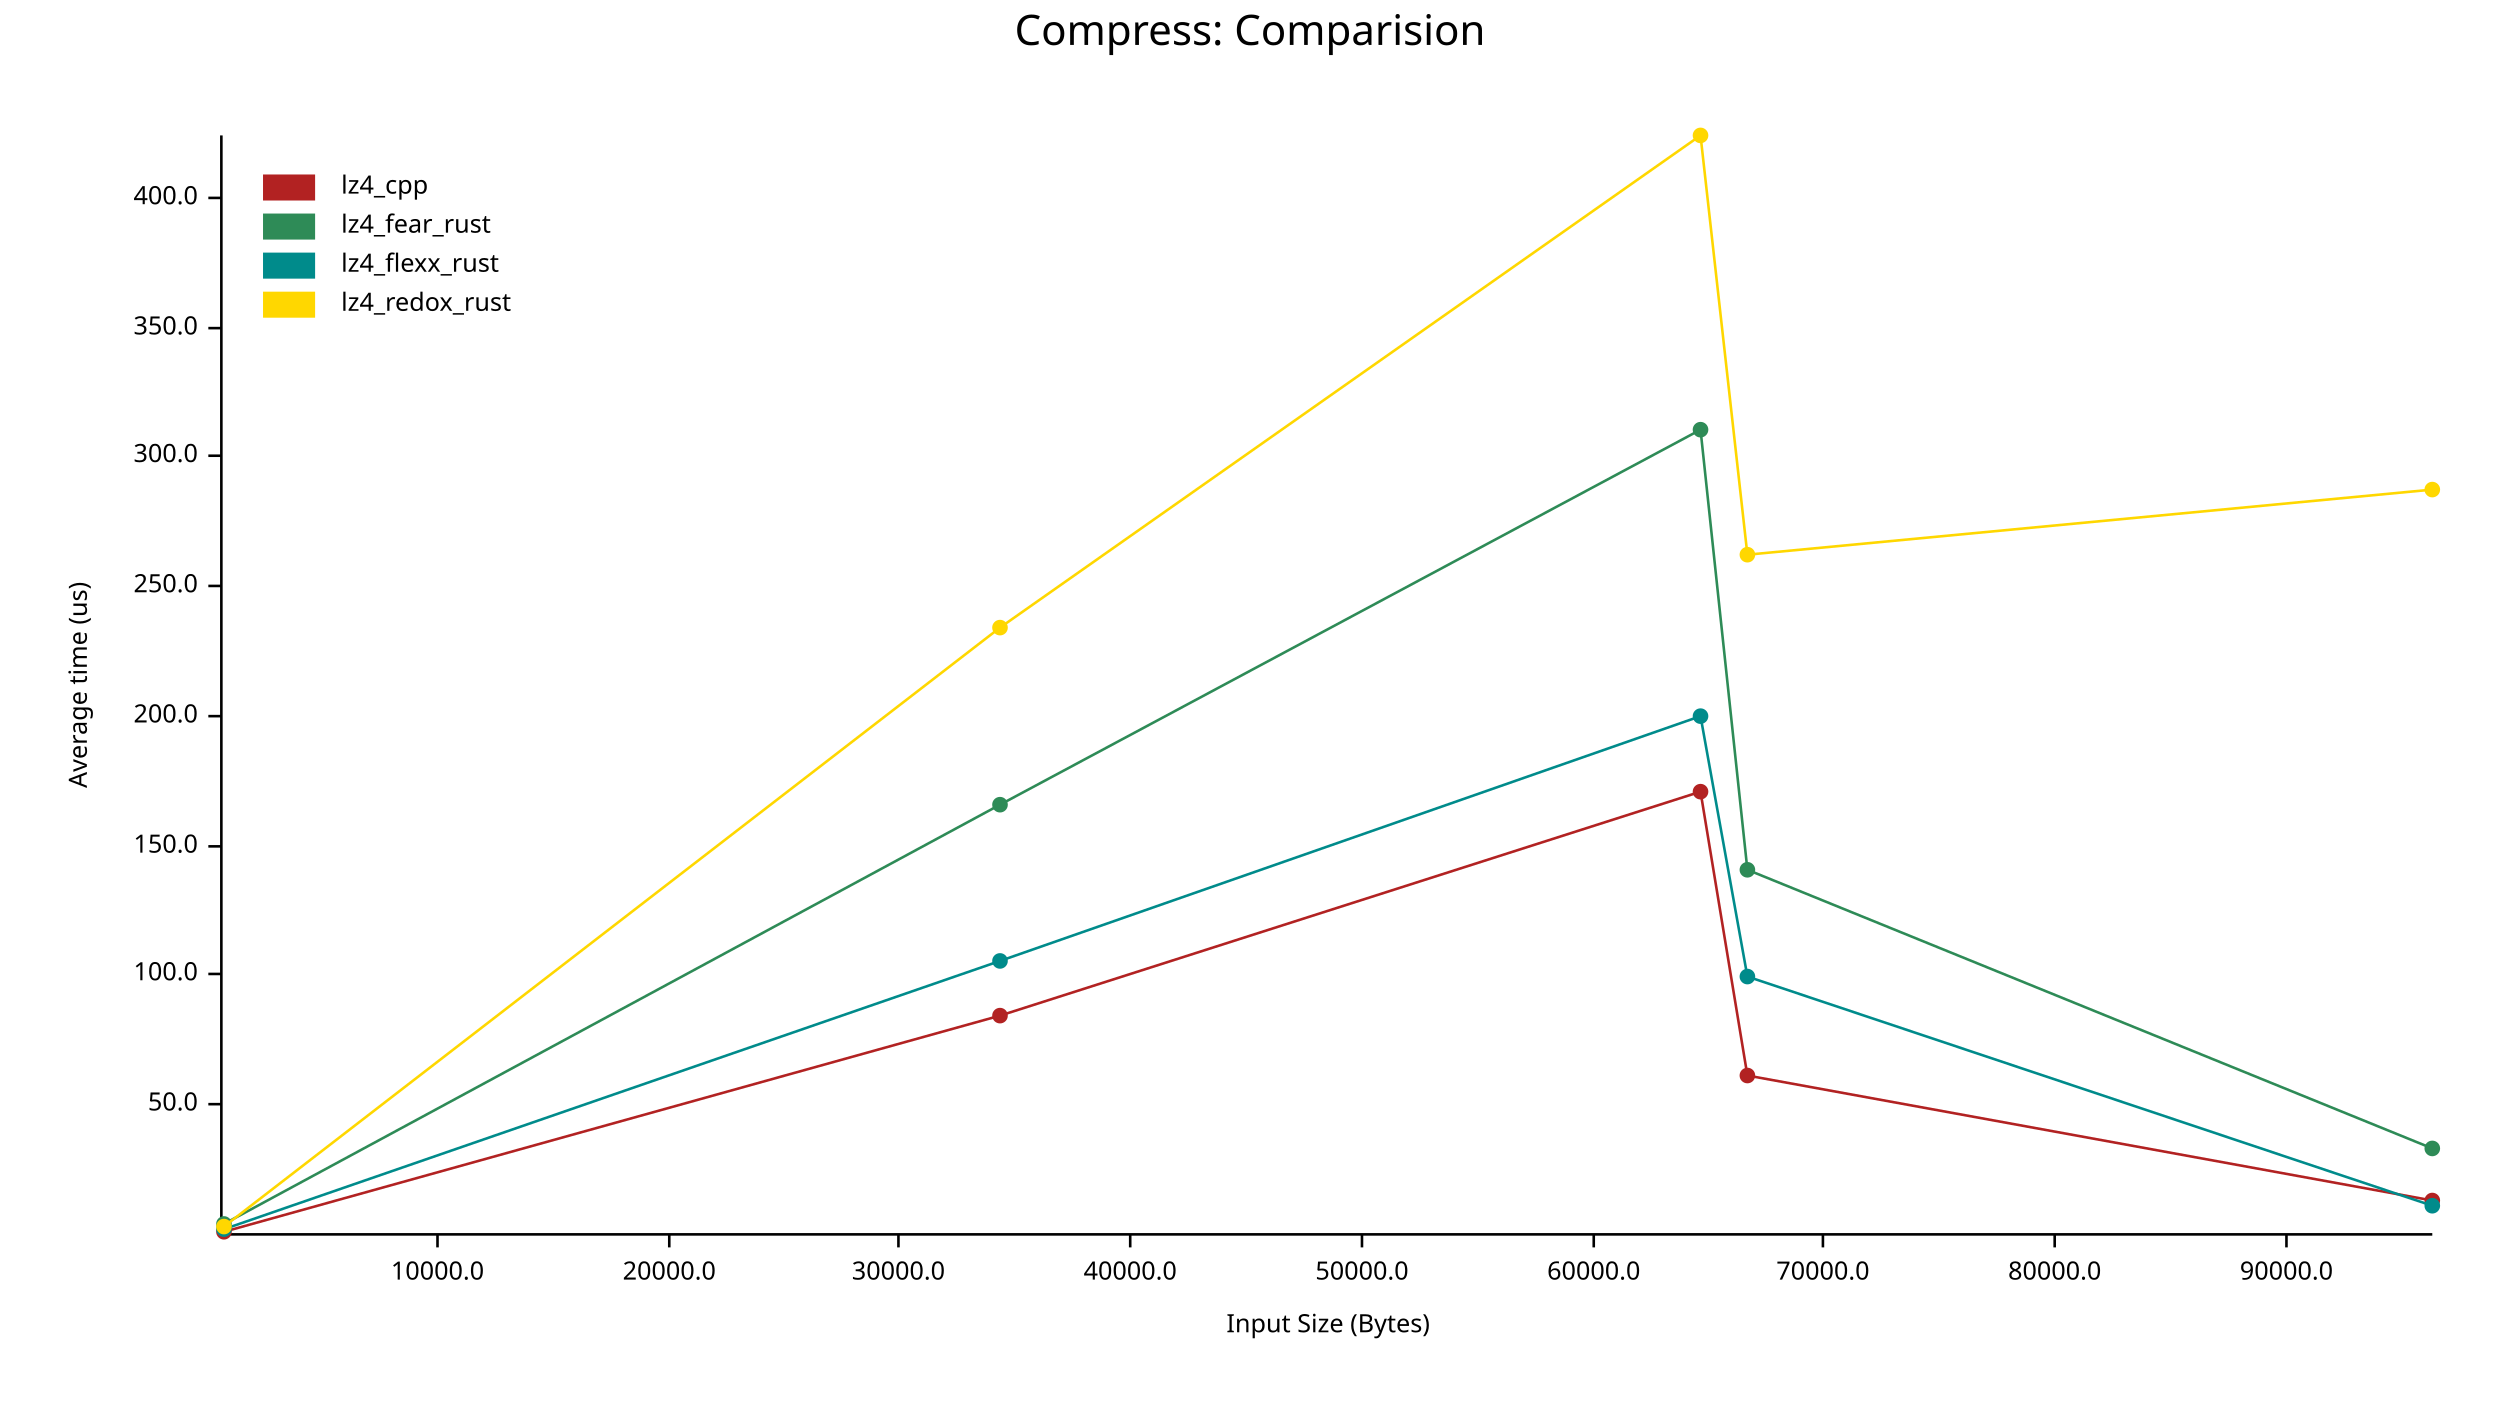
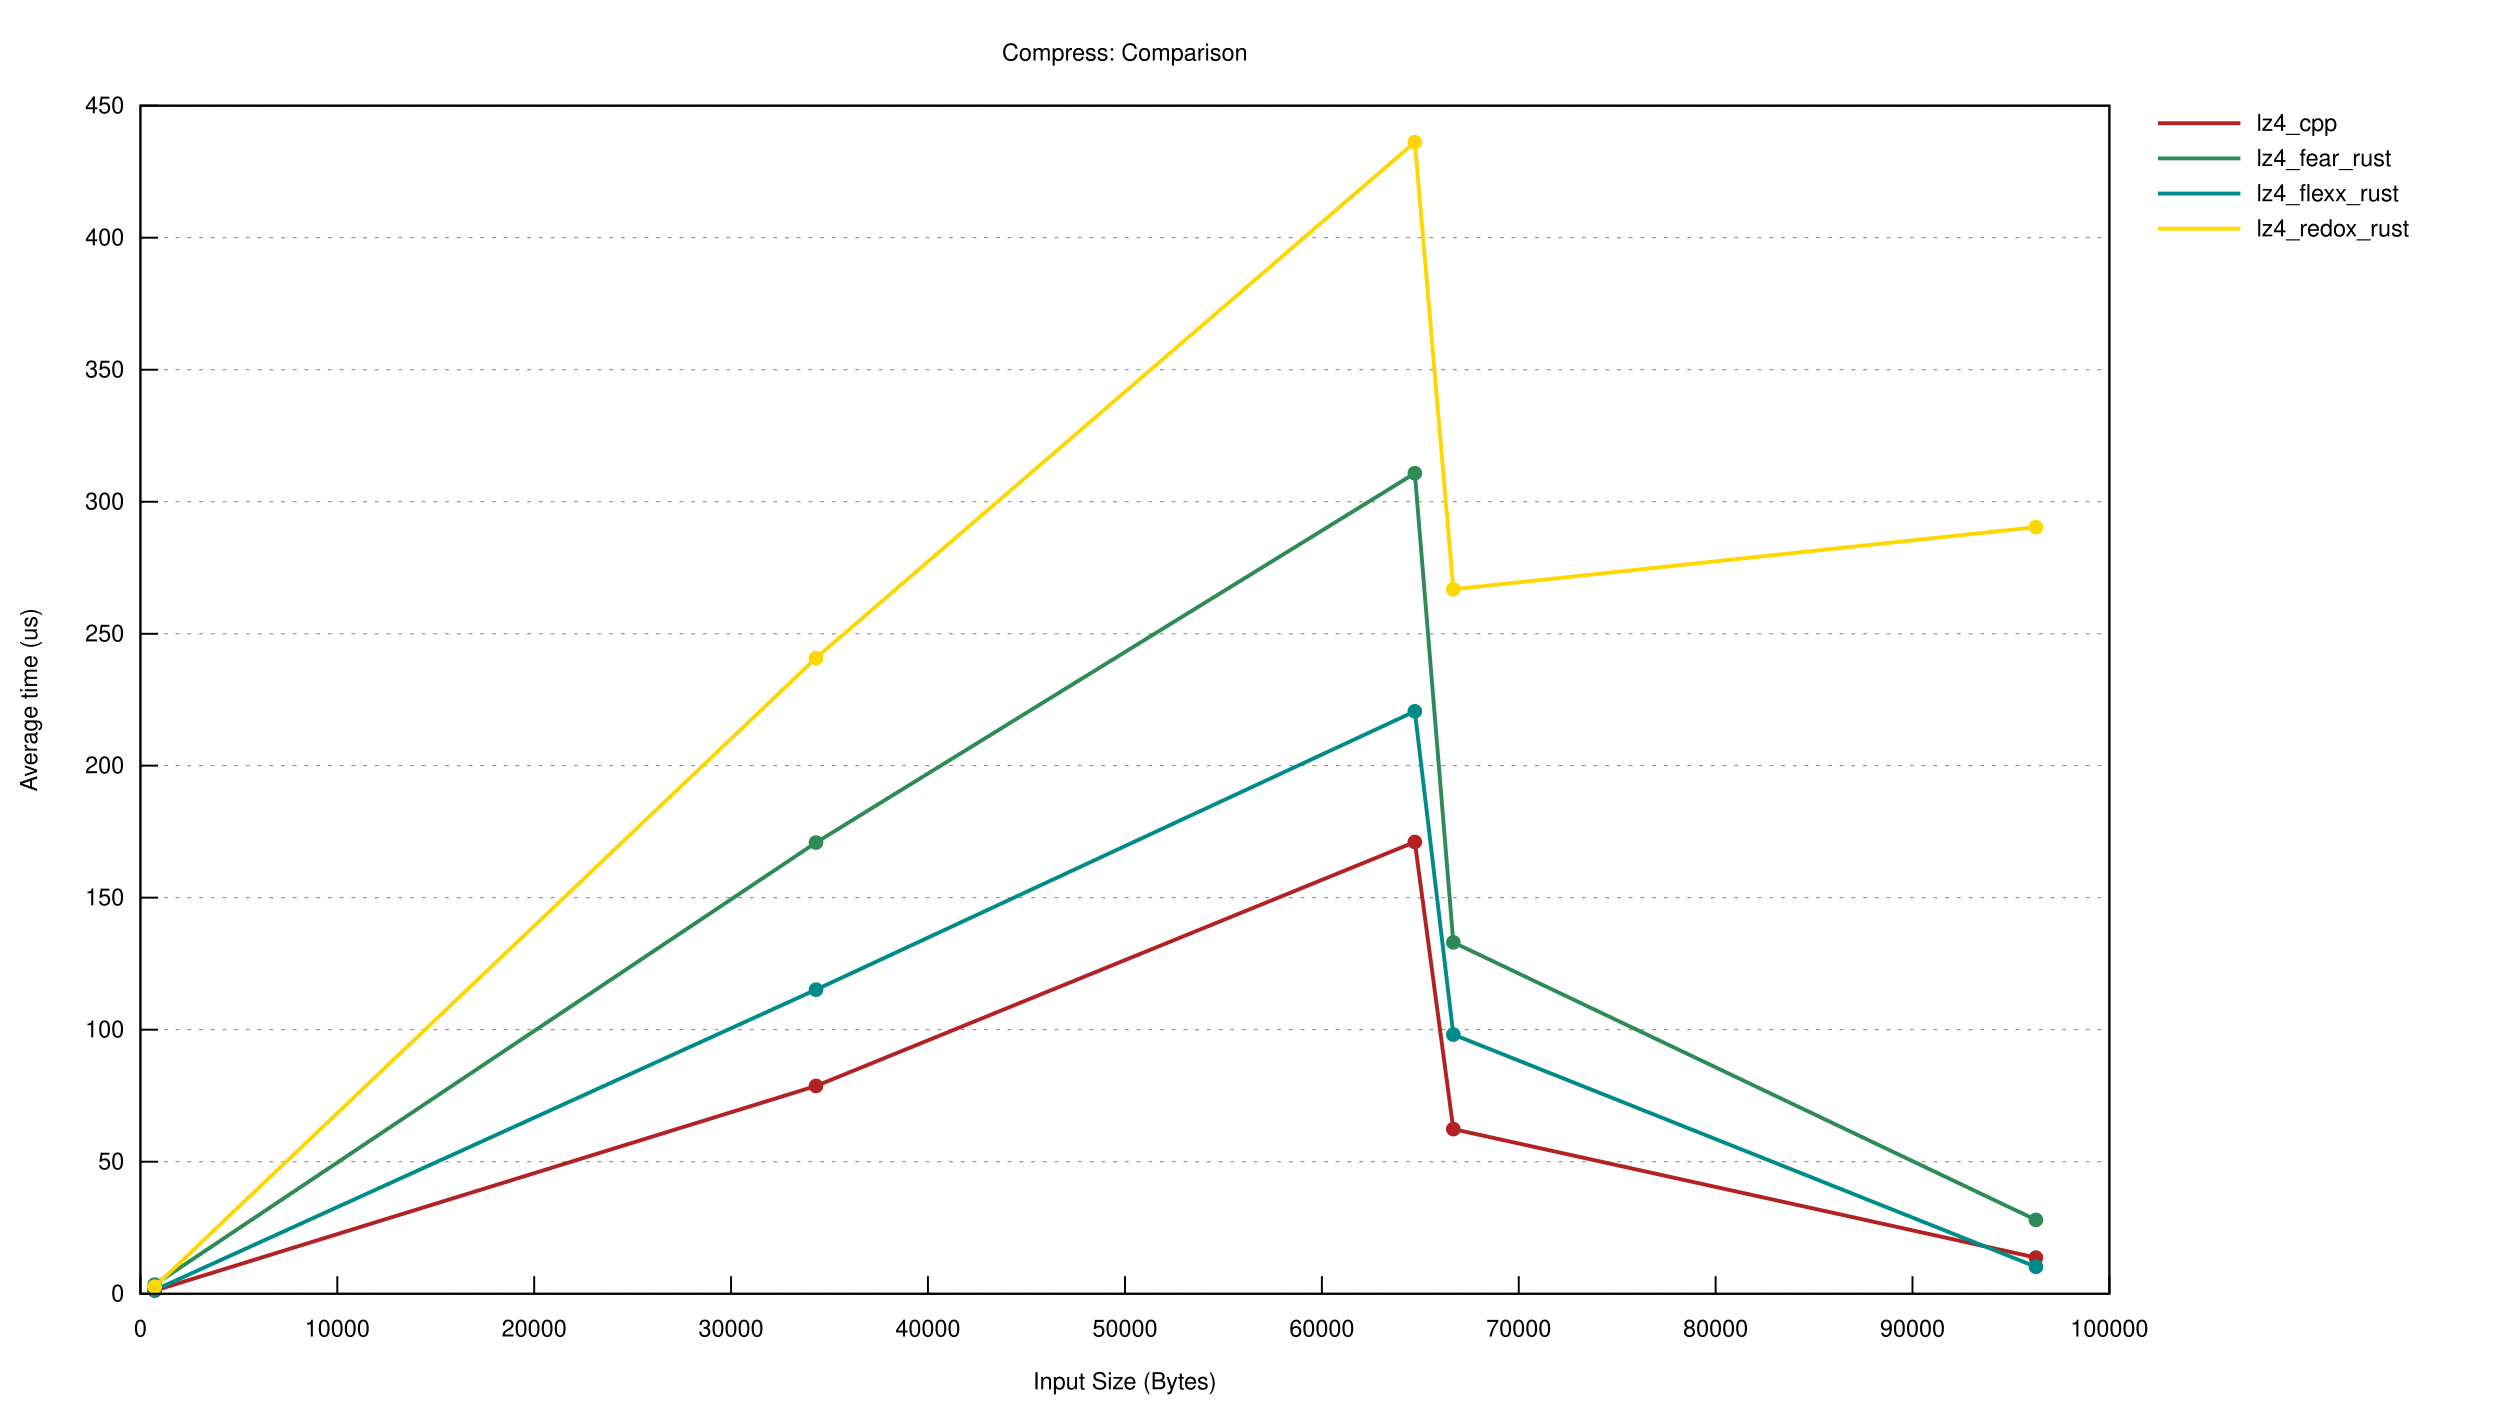
- <svg xmlns="http://www.w3.org/2000/svg" width="960" height="540" viewBox="0 0 960 540">
-   <text x="480" y="5" dy="0.76em" text-anchor="middle" font-family="sans-serif" font-size="16.129" opacity="1" fill="#000000">
- Compress: Comparision
- </text>
-   <text x="26" y="263" dy="0.76em" text-anchor="middle" font-family="sans-serif" font-size="9.677" opacity="1" fill="#000000" transform="rotate(270, 26, 263)">
- Average time (us)
- </text>
-   <text x="510" y="514" dy="-0.5ex" text-anchor="middle" font-family="sans-serif" font-size="9.677" opacity="1" fill="#000000">
- Input Size (Bytes)
- </text>
-   <polyline fill="none" opacity="1" stroke="#000000" stroke-width="1" points="85,52 85,474 " />
-   <text x="76" y="424" dy="0.5ex" text-anchor="end" font-family="sans-serif" font-size="9.677" opacity="1" fill="#000000">
- 50.0
- </text>
-   <polyline fill="none" opacity="1" stroke="#000000" stroke-width="1" points="80,424 85,424 " />
-   <text x="76" y="374" dy="0.5ex" text-anchor="end" font-family="sans-serif" font-size="9.677" opacity="1" fill="#000000">
- 100.0
- </text>
-   <polyline fill="none" opacity="1" stroke="#000000" stroke-width="1" points="80,374 85,374 " />
-   <text x="76" y="325" dy="0.5ex" text-anchor="end" font-family="sans-serif" font-size="9.677" opacity="1" fill="#000000">
- 150.0
- </text>
-   <polyline fill="none" opacity="1" stroke="#000000" stroke-width="1" points="80,325 85,325 " />
-   <text x="76" y="275" dy="0.5ex" text-anchor="end" font-family="sans-serif" font-size="9.677" opacity="1" fill="#000000">
- 200.0
- </text>
-   <polyline fill="none" opacity="1" stroke="#000000" stroke-width="1" points="80,275 85,275 " />
-   <text x="76" y="225" dy="0.5ex" text-anchor="end" font-family="sans-serif" font-size="9.677" opacity="1" fill="#000000">
- 250.0
- </text>
-   <polyline fill="none" opacity="1" stroke="#000000" stroke-width="1" points="80,225 85,225 " />
-   <text x="76" y="175" dy="0.5ex" text-anchor="end" font-family="sans-serif" font-size="9.677" opacity="1" fill="#000000">
- 300.0
- </text>
-   <polyline fill="none" opacity="1" stroke="#000000" stroke-width="1" points="80,175 85,175 " />
-   <text x="76" y="126" dy="0.5ex" text-anchor="end" font-family="sans-serif" font-size="9.677" opacity="1" fill="#000000">
- 350.0
- </text>
-   <polyline fill="none" opacity="1" stroke="#000000" stroke-width="1" points="80,126 85,126 " />
-   <text x="76" y="76" dy="0.5ex" text-anchor="end" font-family="sans-serif" font-size="9.677" opacity="1" fill="#000000">
- 400.0
- </text>
-   <polyline fill="none" opacity="1" stroke="#000000" stroke-width="1" points="80,76 85,76 " />
-   <polyline fill="none" opacity="1" stroke="#000000" stroke-width="1" points="86,474 934,474 " />
-   <text x="168" y="484" dy="0.76em" text-anchor="middle" font-family="sans-serif" font-size="9.677" opacity="1" fill="#000000">
- 10000.0
- </text>
-   <polyline fill="none" opacity="1" stroke="#000000" stroke-width="1" points="168,474 168,479 " />
-   <text x="257" y="484" dy="0.76em" text-anchor="middle" font-family="sans-serif" font-size="9.677" opacity="1" fill="#000000">
- 20000.0
- </text>
-   <polyline fill="none" opacity="1" stroke="#000000" stroke-width="1" points="257,474 257,479 " />
-   <text x="345" y="484" dy="0.76em" text-anchor="middle" font-family="sans-serif" font-size="9.677" opacity="1" fill="#000000">
- 30000.0
- </text>
-   <polyline fill="none" opacity="1" stroke="#000000" stroke-width="1" points="345,474 345,479 " />
-   <text x="434" y="484" dy="0.76em" text-anchor="middle" font-family="sans-serif" font-size="9.677" opacity="1" fill="#000000">
- 40000.0
- </text>
-   <polyline fill="none" opacity="1" stroke="#000000" stroke-width="1" points="434,474 434,479 " />
-   <text x="523" y="484" dy="0.76em" text-anchor="middle" font-family="sans-serif" font-size="9.677" opacity="1" fill="#000000">
- 50000.0
- </text>
-   <polyline fill="none" opacity="1" stroke="#000000" stroke-width="1" points="523,474 523,479 " />
-   <text x="612" y="484" dy="0.76em" text-anchor="middle" font-family="sans-serif" font-size="9.677" opacity="1" fill="#000000">
- 60000.0
- </text>
-   <polyline fill="none" opacity="1" stroke="#000000" stroke-width="1" points="612,474 612,479 " />
-   <text x="700" y="484" dy="0.76em" text-anchor="middle" font-family="sans-serif" font-size="9.677" opacity="1" fill="#000000">
- 70000.0
- </text>
-   <polyline fill="none" opacity="1" stroke="#000000" stroke-width="1" points="700,474 700,479 " />
-   <text x="789" y="484" dy="0.76em" text-anchor="middle" font-family="sans-serif" font-size="9.677" opacity="1" fill="#000000">
- 80000.0
- </text>
-   <polyline fill="none" opacity="1" stroke="#000000" stroke-width="1" points="789,474 789,479 " />
-   <text x="878" y="484" dy="0.76em" text-anchor="middle" font-family="sans-serif" font-size="9.677" opacity="1" fill="#000000">
- 90000.0
- </text>
-   <polyline fill="none" opacity="1" stroke="#000000" stroke-width="1" points="878,474 878,479 " />
-   <circle cx="86" cy="473" r="3" opacity="1" fill="#B22222" stroke="none" />
-   <circle cx="384" cy="390" r="3" opacity="1" fill="#B22222" stroke="none" />
-   <circle cx="653" cy="304" r="3" opacity="1" fill="#B22222" stroke="none" />
-   <circle cx="671" cy="413" r="3" opacity="1" fill="#B22222" stroke="none" />
-   <circle cx="934" cy="461" r="3" opacity="1" fill="#B22222" stroke="none" />
-   <polyline fill="none" opacity="1" stroke="#B22222" stroke-width="1" points="86,473 384,390 653,304 671,413 934,461 " />
-   <circle cx="86" cy="470" r="3" opacity="1" fill="#2E8B57" stroke="none" />
-   <circle cx="384" cy="309" r="3" opacity="1" fill="#2E8B57" stroke="none" />
-   <circle cx="653" cy="165" r="3" opacity="1" fill="#2E8B57" stroke="none" />
-   <circle cx="671" cy="334" r="3" opacity="1" fill="#2E8B57" stroke="none" />
-   <circle cx="934" cy="441" r="3" opacity="1" fill="#2E8B57" stroke="none" />
-   <polyline fill="none" opacity="1" stroke="#2E8B57" stroke-width="1" points="86,470 384,309 653,165 671,334 934,441 " />
-   <circle cx="86" cy="472" r="3" opacity="1" fill="#008B8B" stroke="none" />
-   <circle cx="384" cy="369" r="3" opacity="1" fill="#008B8B" stroke="none" />
-   <circle cx="653" cy="275" r="3" opacity="1" fill="#008B8B" stroke="none" />
-   <circle cx="671" cy="375" r="3" opacity="1" fill="#008B8B" stroke="none" />
-   <circle cx="934" cy="463" r="3" opacity="1" fill="#008B8B" stroke="none" />
-   <polyline fill="none" opacity="1" stroke="#008B8B" stroke-width="1" points="86,472 384,369 653,275 671,375 934,463 " />
-   <circle cx="86" cy="471" r="3" opacity="1" fill="#FFD700" stroke="none" />
-   <circle cx="384" cy="241" r="3" opacity="1" fill="#FFD700" stroke="none" />
-   <circle cx="653" cy="52" r="3" opacity="1" fill="#FFD700" stroke="none" />
-   <circle cx="671" cy="213" r="3" opacity="1" fill="#FFD700" stroke="none" />
-   <circle cx="934" cy="188" r="3" opacity="1" fill="#FFD700" stroke="none" />
-   <polyline fill="none" opacity="1" stroke="#FFD700" stroke-width="1" points="86,471 384,241 653,52 671,213 934,188 " />
-   <text x="131" y="67" dy="0.76em" text-anchor="start" font-family="sans-serif" font-size="9.677" opacity="1" fill="#000000">
- lz4_cpp
- </text>
-   <text x="131" y="82" dy="0.76em" text-anchor="start" font-family="sans-serif" font-size="9.677" opacity="1" fill="#000000">
- lz4_fear_rust
- </text>
-   <text x="131" y="97" dy="0.76em" text-anchor="start" font-family="sans-serif" font-size="9.677" opacity="1" fill="#000000">
- lz4_flexx_rust
- </text>
-   <text x="131" y="112" dy="0.76em" text-anchor="start" font-family="sans-serif" font-size="9.677" opacity="1" fill="#000000">
- lz4_redox_rust
- </text>
-   <rect x="101" y="67" width="20" height="10" opacity="1" fill="#B22222" stroke="none" />
-   <rect x="101" y="82" width="20" height="10" opacity="1" fill="#2E8B57" stroke="none" />
-   <rect x="101" y="97" width="20" height="10" opacity="1" fill="#008B8B" stroke="none" />
-   <rect x="101" y="112" width="20" height="10" opacity="1" fill="#FFD700" stroke="none" />
+ <svg xmlns="http://www.w3.org/2000/svg" xmlns:xlink="http://www.w3.org/1999/xlink" viewBox="0 0 1280 720">
+   <g id="gnuplot_canvas">
+     <rect x="0" y="0" width="1280" height="720" fill="none" />
+     <defs>
+       <circle id="gpDot" r="0.5" stroke-width="0.5" stroke="currentColor" />
+       <path id="gpPt0" stroke-width="0.222" stroke="currentColor" d="M-1,0 h2 M0,-1 v2" />
+       <path id="gpPt1" stroke-width="0.222" stroke="currentColor" d="M-1,-1 L1,1 M1,-1 L-1,1" />
+       <path id="gpPt2" stroke-width="0.222" stroke="currentColor" d="M-1,0 L1,0 M0,-1 L0,1 M-1,-1 L1,1 M-1,1 L1,-1" />
+       <rect id="gpPt3" stroke-width="0.222" stroke="currentColor" x="-1" y="-1" width="2" height="2" />
+       <rect id="gpPt4" stroke-width="0.222" stroke="currentColor" fill="currentColor" x="-1" y="-1" width="2" height="2" />
+       <circle id="gpPt5" stroke-width="0.222" stroke="currentColor" cx="0" cy="0" r="1" />
+       <use xlink:href="#gpPt5" id="gpPt6" fill="currentColor" stroke="none" />
+       <path id="gpPt7" stroke-width="0.222" stroke="currentColor" d="M0,-1.33 L-1.33,0.67 L1.33,0.67 z" />
+       <use xlink:href="#gpPt7" id="gpPt8" fill="currentColor" stroke="none" />
+       <use xlink:href="#gpPt7" id="gpPt9" stroke="currentColor" transform="rotate(180)" />
+       <use xlink:href="#gpPt9" id="gpPt10" fill="currentColor" stroke="none" />
+       <use xlink:href="#gpPt3" id="gpPt11" stroke="currentColor" transform="rotate(45)" />
+       <use xlink:href="#gpPt11" id="gpPt12" fill="currentColor" stroke="none" />
+       <path id="gpPt13" stroke-width="0.222" stroke="currentColor" d="M0,1.330 L1.265,0.411 L0.782,-1.067 L-0.782,-1.076 L-1.265,0.411 z" />
+       <use xlink:href="#gpPt13" id="gpPt14" fill="currentColor" stroke="none" />
+       <filter id="textbox" filterUnits="objectBoundingBox" x="0" y="0" height="1" width="1">
+         <feFlood flood-color="white" flood-opacity="1" result="bgnd" />
+         <feComposite in="SourceGraphic" in2="bgnd" operator="atop" />
+       </filter>
+       <filter id="greybox" filterUnits="objectBoundingBox" x="0" y="0" height="1" width="1">
+         <feFlood flood-color="lightgrey" flood-opacity="1" result="grey" />
+         <feComposite in="SourceGraphic" in2="grey" operator="atop" />
+       </filter>
+     </defs>
+     <g fill="none" color="white" stroke="currentColor" stroke-width="1.00" stroke-linecap="butt" stroke-linejoin="miter">
+ </g>
+     <g fill="none" color="black" stroke="currentColor" stroke-width="1.00" stroke-linecap="butt" stroke-linejoin="miter">
+ </g>
+     <g fill="none" color="black" stroke="black" stroke-width="0.50" stroke-linecap="butt" stroke-linejoin="miter">
+ </g>
+     <g fill="none" color="gray" stroke="currentColor" stroke-width="0.50" stroke-linecap="butt" stroke-linejoin="miter">
+       <path stroke="gray" stroke-dasharray="2,4" class="gridline" d="M71.9,662.4 L1080.0,662.4  " />
+     </g>
+     <g fill="none" color="gray" stroke="gray" stroke-width="1.00" stroke-linecap="butt" stroke-linejoin="miter">
+ </g>
+     <g fill="none" color="black" stroke="currentColor" stroke-width="1.00" stroke-linecap="butt" stroke-linejoin="miter">
+       <path stroke="black" d="M71.9,662.4 L80.9,662.4  " />
+       <g transform="translate(63.6,666.3)" stroke="none" fill="black" font-family="Helvetica" font-size="12.00" text-anchor="end">
+         <text>
+           <tspan font-family="Helvetica"> 0</tspan>
+         </text>
+       </g>
+     </g>
+     <g fill="none" color="black" stroke="currentColor" stroke-width="1.00" stroke-linecap="butt" stroke-linejoin="miter">
+ </g>
+     <g fill="none" color="black" stroke="black" stroke-width="0.50" stroke-linecap="butt" stroke-linejoin="miter">
+ </g>
+     <g fill="none" color="gray" stroke="currentColor" stroke-width="0.50" stroke-linecap="butt" stroke-linejoin="miter">
+       <path stroke="gray" stroke-dasharray="2,4" class="gridline" d="M71.9,594.8 L1080.0,594.8  " />
+     </g>
+     <g fill="none" color="gray" stroke="gray" stroke-width="1.00" stroke-linecap="butt" stroke-linejoin="miter">
+ </g>
+     <g fill="none" color="black" stroke="currentColor" stroke-width="1.00" stroke-linecap="butt" stroke-linejoin="miter">
+       <path stroke="black" d="M71.9,594.8 L80.9,594.8  " />
+       <g transform="translate(63.6,598.7)" stroke="none" fill="black" font-family="Helvetica" font-size="12.00" text-anchor="end">
+         <text>
+           <tspan font-family="Helvetica"> 50</tspan>
+         </text>
+       </g>
+     </g>
+     <g fill="none" color="black" stroke="currentColor" stroke-width="1.00" stroke-linecap="butt" stroke-linejoin="miter">
+ </g>
+     <g fill="none" color="black" stroke="black" stroke-width="0.50" stroke-linecap="butt" stroke-linejoin="miter">
+ </g>
+     <g fill="none" color="gray" stroke="currentColor" stroke-width="0.50" stroke-linecap="butt" stroke-linejoin="miter">
+       <path stroke="gray" stroke-dasharray="2,4" class="gridline" d="M71.9,527.2 L1080.0,527.2  " />
+     </g>
+     <g fill="none" color="gray" stroke="gray" stroke-width="1.00" stroke-linecap="butt" stroke-linejoin="miter">
+ </g>
+     <g fill="none" color="black" stroke="currentColor" stroke-width="1.00" stroke-linecap="butt" stroke-linejoin="miter">
+       <path stroke="black" d="M71.9,527.2 L80.9,527.2  " />
+       <g transform="translate(63.6,531.1)" stroke="none" fill="black" font-family="Helvetica" font-size="12.00" text-anchor="end">
+         <text>
+           <tspan font-family="Helvetica"> 100</tspan>
+         </text>
+       </g>
+     </g>
+     <g fill="none" color="black" stroke="currentColor" stroke-width="1.00" stroke-linecap="butt" stroke-linejoin="miter">
+ </g>
+     <g fill="none" color="black" stroke="black" stroke-width="0.50" stroke-linecap="butt" stroke-linejoin="miter">
+ </g>
+     <g fill="none" color="gray" stroke="currentColor" stroke-width="0.50" stroke-linecap="butt" stroke-linejoin="miter">
+       <path stroke="gray" stroke-dasharray="2,4" class="gridline" d="M71.9,459.6 L1080.0,459.6  " />
+     </g>
+     <g fill="none" color="gray" stroke="gray" stroke-width="1.00" stroke-linecap="butt" stroke-linejoin="miter">
+ </g>
+     <g fill="none" color="black" stroke="currentColor" stroke-width="1.00" stroke-linecap="butt" stroke-linejoin="miter">
+       <path stroke="black" d="M71.9,459.6 L80.9,459.6  " />
+       <g transform="translate(63.6,463.5)" stroke="none" fill="black" font-family="Helvetica" font-size="12.00" text-anchor="end">
+         <text>
+           <tspan font-family="Helvetica"> 150</tspan>
+         </text>
+       </g>
+     </g>
+     <g fill="none" color="black" stroke="currentColor" stroke-width="1.00" stroke-linecap="butt" stroke-linejoin="miter">
+ </g>
+     <g fill="none" color="black" stroke="black" stroke-width="0.50" stroke-linecap="butt" stroke-linejoin="miter">
+ </g>
+     <g fill="none" color="gray" stroke="currentColor" stroke-width="0.50" stroke-linecap="butt" stroke-linejoin="miter">
+       <path stroke="gray" stroke-dasharray="2,4" class="gridline" d="M71.9,392.0 L1080.0,392.0  " />
+     </g>
+     <g fill="none" color="gray" stroke="gray" stroke-width="1.00" stroke-linecap="butt" stroke-linejoin="miter">
+ </g>
+     <g fill="none" color="black" stroke="currentColor" stroke-width="1.00" stroke-linecap="butt" stroke-linejoin="miter">
+       <path stroke="black" d="M71.9,392.0 L80.9,392.0  " />
+       <g transform="translate(63.6,395.9)" stroke="none" fill="black" font-family="Helvetica" font-size="12.00" text-anchor="end">
+         <text>
+           <tspan font-family="Helvetica"> 200</tspan>
+         </text>
+       </g>
+     </g>
+     <g fill="none" color="black" stroke="currentColor" stroke-width="1.00" stroke-linecap="butt" stroke-linejoin="miter">
+ </g>
+     <g fill="none" color="black" stroke="black" stroke-width="0.50" stroke-linecap="butt" stroke-linejoin="miter">
+ </g>
+     <g fill="none" color="gray" stroke="currentColor" stroke-width="0.50" stroke-linecap="butt" stroke-linejoin="miter">
+       <path stroke="gray" stroke-dasharray="2,4" class="gridline" d="M71.9,324.5 L1080.0,324.5  " />
+     </g>
+     <g fill="none" color="gray" stroke="gray" stroke-width="1.00" stroke-linecap="butt" stroke-linejoin="miter">
+ </g>
+     <g fill="none" color="black" stroke="currentColor" stroke-width="1.00" stroke-linecap="butt" stroke-linejoin="miter">
+       <path stroke="black" d="M71.9,324.5 L80.9,324.5  " />
+       <g transform="translate(63.6,328.4)" stroke="none" fill="black" font-family="Helvetica" font-size="12.00" text-anchor="end">
+         <text>
+           <tspan font-family="Helvetica"> 250</tspan>
+         </text>
+       </g>
+     </g>
+     <g fill="none" color="black" stroke="currentColor" stroke-width="1.00" stroke-linecap="butt" stroke-linejoin="miter">
+ </g>
+     <g fill="none" color="black" stroke="black" stroke-width="0.50" stroke-linecap="butt" stroke-linejoin="miter">
+ </g>
+     <g fill="none" color="gray" stroke="currentColor" stroke-width="0.50" stroke-linecap="butt" stroke-linejoin="miter">
+       <path stroke="gray" stroke-dasharray="2,4" class="gridline" d="M71.9,256.9 L1080.0,256.9  " />
+     </g>
+     <g fill="none" color="gray" stroke="gray" stroke-width="1.00" stroke-linecap="butt" stroke-linejoin="miter">
+ </g>
+     <g fill="none" color="black" stroke="currentColor" stroke-width="1.00" stroke-linecap="butt" stroke-linejoin="miter">
+       <path stroke="black" d="M71.9,256.9 L80.9,256.9  " />
+       <g transform="translate(63.6,260.8)" stroke="none" fill="black" font-family="Helvetica" font-size="12.00" text-anchor="end">
+         <text>
+           <tspan font-family="Helvetica"> 300</tspan>
+         </text>
+       </g>
+     </g>
+     <g fill="none" color="black" stroke="currentColor" stroke-width="1.00" stroke-linecap="butt" stroke-linejoin="miter">
+ </g>
+     <g fill="none" color="black" stroke="black" stroke-width="0.50" stroke-linecap="butt" stroke-linejoin="miter">
+ </g>
+     <g fill="none" color="gray" stroke="currentColor" stroke-width="0.50" stroke-linecap="butt" stroke-linejoin="miter">
+       <path stroke="gray" stroke-dasharray="2,4" class="gridline" d="M71.9,189.3 L1080.0,189.3  " />
+     </g>
+     <g fill="none" color="gray" stroke="gray" stroke-width="1.00" stroke-linecap="butt" stroke-linejoin="miter">
+ </g>
+     <g fill="none" color="black" stroke="currentColor" stroke-width="1.00" stroke-linecap="butt" stroke-linejoin="miter">
+       <path stroke="black" d="M71.9,189.3 L80.9,189.3  " />
+       <g transform="translate(63.6,193.2)" stroke="none" fill="black" font-family="Helvetica" font-size="12.00" text-anchor="end">
+         <text>
+           <tspan font-family="Helvetica"> 350</tspan>
+         </text>
+       </g>
+     </g>
+     <g fill="none" color="black" stroke="currentColor" stroke-width="1.00" stroke-linecap="butt" stroke-linejoin="miter">
+ </g>
+     <g fill="none" color="black" stroke="black" stroke-width="0.50" stroke-linecap="butt" stroke-linejoin="miter">
+ </g>
+     <g fill="none" color="gray" stroke="currentColor" stroke-width="0.50" stroke-linecap="butt" stroke-linejoin="miter">
+       <path stroke="gray" stroke-dasharray="2,4" class="gridline" d="M71.9,121.7 L1080.0,121.7  " />
+     </g>
+     <g fill="none" color="gray" stroke="gray" stroke-width="1.00" stroke-linecap="butt" stroke-linejoin="miter">
+ </g>
+     <g fill="none" color="black" stroke="currentColor" stroke-width="1.00" stroke-linecap="butt" stroke-linejoin="miter">
+       <path stroke="black" d="M71.9,121.7 L80.9,121.7  " />
+       <g transform="translate(63.6,125.6)" stroke="none" fill="black" font-family="Helvetica" font-size="12.00" text-anchor="end">
+         <text>
+           <tspan font-family="Helvetica"> 400</tspan>
+         </text>
+       </g>
+     </g>
+     <g fill="none" color="black" stroke="currentColor" stroke-width="1.00" stroke-linecap="butt" stroke-linejoin="miter">
+ </g>
+     <g fill="none" color="black" stroke="black" stroke-width="0.50" stroke-linecap="butt" stroke-linejoin="miter">
+ </g>
+     <g fill="none" color="gray" stroke="currentColor" stroke-width="0.50" stroke-linecap="butt" stroke-linejoin="miter">
+       <path stroke="gray" stroke-dasharray="2,4" class="gridline" d="M71.9,54.1 L1080.0,54.1  " />
+     </g>
+     <g fill="none" color="gray" stroke="gray" stroke-width="1.00" stroke-linecap="butt" stroke-linejoin="miter">
+ </g>
+     <g fill="none" color="black" stroke="currentColor" stroke-width="1.00" stroke-linecap="butt" stroke-linejoin="miter">
+       <path stroke="black" d="M71.9,54.1 L80.9,54.1  " />
+       <g transform="translate(63.6,58.0)" stroke="none" fill="black" font-family="Helvetica" font-size="12.00" text-anchor="end">
+         <text>
+           <tspan font-family="Helvetica"> 450</tspan>
+         </text>
+       </g>
+     </g>
+     <g fill="none" color="black" stroke="currentColor" stroke-width="1.00" stroke-linecap="butt" stroke-linejoin="miter">
+       <path stroke="black" d="M71.9,662.4 L71.9,653.4  " />
+       <g transform="translate(71.9,684.3)" stroke="none" fill="black" font-family="Helvetica" font-size="12.00" text-anchor="middle">
+         <text>
+           <tspan font-family="Helvetica"> 0</tspan>
+         </text>
+       </g>
+     </g>
+     <g fill="none" color="black" stroke="currentColor" stroke-width="1.00" stroke-linecap="butt" stroke-linejoin="miter">
+       <path stroke="black" d="M172.7,662.4 L172.7,653.4  " />
+       <g transform="translate(172.7,684.3)" stroke="none" fill="black" font-family="Helvetica" font-size="12.00" text-anchor="middle">
+         <text>
+           <tspan font-family="Helvetica"> 10000</tspan>
+         </text>
+       </g>
+     </g>
+     <g fill="none" color="black" stroke="currentColor" stroke-width="1.00" stroke-linecap="butt" stroke-linejoin="miter">
+       <path stroke="black" d="M273.5,662.4 L273.5,653.4  " />
+       <g transform="translate(273.5,684.3)" stroke="none" fill="black" font-family="Helvetica" font-size="12.00" text-anchor="middle">
+         <text>
+           <tspan font-family="Helvetica"> 20000</tspan>
+         </text>
+       </g>
+     </g>
+     <g fill="none" color="black" stroke="currentColor" stroke-width="1.00" stroke-linecap="butt" stroke-linejoin="miter">
+       <path stroke="black" d="M374.3,662.4 L374.3,653.4  " />
+       <g transform="translate(374.3,684.3)" stroke="none" fill="black" font-family="Helvetica" font-size="12.00" text-anchor="middle">
+         <text>
+           <tspan font-family="Helvetica"> 30000</tspan>
+         </text>
+       </g>
+     </g>
+     <g fill="none" color="black" stroke="currentColor" stroke-width="1.00" stroke-linecap="butt" stroke-linejoin="miter">
+       <path stroke="black" d="M475.1,662.4 L475.1,653.4  " />
+       <g transform="translate(475.1,684.3)" stroke="none" fill="black" font-family="Helvetica" font-size="12.00" text-anchor="middle">
+         <text>
+           <tspan font-family="Helvetica"> 40000</tspan>
+         </text>
+       </g>
+     </g>
+     <g fill="none" color="black" stroke="currentColor" stroke-width="1.00" stroke-linecap="butt" stroke-linejoin="miter">
+       <path stroke="black" d="M576.0,662.4 L576.0,653.4  " />
+       <g transform="translate(576.0,684.3)" stroke="none" fill="black" font-family="Helvetica" font-size="12.00" text-anchor="middle">
+         <text>
+           <tspan font-family="Helvetica"> 50000</tspan>
+         </text>
+       </g>
+     </g>
+     <g fill="none" color="black" stroke="currentColor" stroke-width="1.00" stroke-linecap="butt" stroke-linejoin="miter">
+       <path stroke="black" d="M676.8,662.4 L676.8,653.4  " />
+       <g transform="translate(676.8,684.3)" stroke="none" fill="black" font-family="Helvetica" font-size="12.00" text-anchor="middle">
+         <text>
+           <tspan font-family="Helvetica"> 60000</tspan>
+         </text>
+       </g>
+     </g>
+     <g fill="none" color="black" stroke="currentColor" stroke-width="1.00" stroke-linecap="butt" stroke-linejoin="miter">
+       <path stroke="black" d="M777.6,662.4 L777.6,653.4  " />
+       <g transform="translate(777.6,684.3)" stroke="none" fill="black" font-family="Helvetica" font-size="12.00" text-anchor="middle">
+         <text>
+           <tspan font-family="Helvetica"> 70000</tspan>
+         </text>
+       </g>
+     </g>
+     <g fill="none" color="black" stroke="currentColor" stroke-width="1.00" stroke-linecap="butt" stroke-linejoin="miter">
+       <path stroke="black" d="M878.4,662.4 L878.4,653.4  " />
+       <g transform="translate(878.4,684.3)" stroke="none" fill="black" font-family="Helvetica" font-size="12.00" text-anchor="middle">
+         <text>
+           <tspan font-family="Helvetica"> 80000</tspan>
+         </text>
+       </g>
+     </g>
+     <g fill="none" color="black" stroke="currentColor" stroke-width="1.00" stroke-linecap="butt" stroke-linejoin="miter">
+       <path stroke="black" d="M979.2,662.4 L979.2,653.4  " />
+       <g transform="translate(979.2,684.3)" stroke="none" fill="black" font-family="Helvetica" font-size="12.00" text-anchor="middle">
+         <text>
+           <tspan font-family="Helvetica"> 90000</tspan>
+         </text>
+       </g>
+     </g>
+     <g fill="none" color="black" stroke="currentColor" stroke-width="1.00" stroke-linecap="butt" stroke-linejoin="miter">
+       <path stroke="black" d="M1080.0,662.4 L1080.0,653.4  " />
+       <g transform="translate(1080.0,684.3)" stroke="none" fill="black" font-family="Helvetica" font-size="12.00" text-anchor="middle">
+         <text>
+           <tspan font-family="Helvetica"> 100000</tspan>
+         </text>
+       </g>
+     </g>
+     <g fill="none" color="black" stroke="currentColor" stroke-width="1.00" stroke-linecap="butt" stroke-linejoin="miter">
+ </g>
+     <g fill="none" color="black" stroke="currentColor" stroke-width="1.00" stroke-linecap="butt" stroke-linejoin="miter">
+       <path stroke="black" d="M71.9,54.1 L71.9,662.4 L1080.0,662.4 L1080.0,54.1 L71.9,54.1 Z  " />
+     </g>
+     <g fill="none" color="black" stroke="currentColor" stroke-width="1.00" stroke-linecap="butt" stroke-linejoin="miter">
+       <g transform="translate(19.0,358.3) rotate(270)" stroke="none" fill="black" font-family="Helvetica" font-size="12.00" text-anchor="middle">
+         <text>
+           <tspan font-family="Helvetica">Average time (us)</tspan>
+         </text>
+       </g>
+     </g>
+     <g fill="none" color="black" stroke="currentColor" stroke-width="1.00" stroke-linecap="butt" stroke-linejoin="miter">
+       <g transform="translate(575.9,711.3)" stroke="none" fill="black" font-family="Helvetica" font-size="12.00" text-anchor="middle">
+         <text>
+           <tspan font-family="Helvetica">Input Size (Bytes)</tspan>
+         </text>
+       </g>
+     </g>
+     <g fill="none" color="black" stroke="currentColor" stroke-width="1.00" stroke-linecap="butt" stroke-linejoin="miter">
+       <g transform="translate(575.9,31.0)" stroke="none" fill="black" font-family="Helvetica" font-size="12.00" text-anchor="middle">
+         <text>
+           <tspan font-family="Helvetica">Compress: Comparison</tspan>
+         </text>
+       </g>
+     </g>
+     <g fill="none" color="black" stroke="currentColor" stroke-width="1.00" stroke-linecap="butt" stroke-linejoin="miter">
+ </g>
+     <g id="gnuplot_plot_1">
+       <g fill="none" color="white" stroke="currentColor" stroke-width="2.00" stroke-linecap="butt" stroke-linejoin="miter">
+ </g>
+       <g fill="none" color="black" stroke="currentColor" stroke-width="2.00" stroke-linecap="butt" stroke-linejoin="miter">
+         <g transform="translate(1155.4,67.0)" stroke="none" fill="black" font-family="Helvetica" font-size="12.00" text-anchor="start">
+           <text>
+             <tspan font-family="Helvetica">lz4_cpp</tspan>
+           </text>
+         </g>
+       </g>
+       <g fill="none" color="black" stroke="currentColor" stroke-width="2.00" stroke-linecap="butt" stroke-linejoin="miter">
+         <path stroke="rgb(178,  34,  34)" d="M1104.9,63.1 L1147.1,63.1 M79.2,660.8 L417.8,556.0 L724.4,431.1 L744.1,578.1 L1042.4,643.9  " />
+       </g>
+     </g>
+     <g id="gnuplot_plot_2">
+       <g fill="none" color="white" stroke="rgb(178,  34,  34)" stroke-width="1.00" stroke-linecap="butt" stroke-linejoin="miter">
+ </g>
+       <g fill="none" color="black" stroke="currentColor" stroke-width="1.00" stroke-linecap="butt" stroke-linejoin="miter">
+         <use xlink:href="#gpPt6" transform="translate(79.2,660.8) scale(3.38)" color="rgb(178,  34,  34)" />
+         <use xlink:href="#gpPt6" transform="translate(417.8,556.0) scale(3.38)" color="rgb(178,  34,  34)" />
+         <use xlink:href="#gpPt6" transform="translate(724.4,431.1) scale(3.38)" color="rgb(178,  34,  34)" />
+         <use xlink:href="#gpPt6" transform="translate(744.1,578.1) scale(3.38)" color="rgb(178,  34,  34)" />
+         <use xlink:href="#gpPt6" transform="translate(1042.4,643.9) scale(3.38)" color="rgb(178,  34,  34)" />
+       </g>
+     </g>
+     <g id="gnuplot_plot_3">
+       <g fill="none" color="white" stroke="rgb(178,  34,  34)" stroke-width="2.00" stroke-linecap="butt" stroke-linejoin="miter">
+ </g>
+       <g fill="none" color="black" stroke="currentColor" stroke-width="2.00" stroke-linecap="butt" stroke-linejoin="miter">
+         <g transform="translate(1155.4,85.0)" stroke="none" fill="black" font-family="Helvetica" font-size="12.00" text-anchor="start">
+           <text>
+             <tspan font-family="Helvetica">lz4_fear_rust</tspan>
+           </text>
+         </g>
+       </g>
+       <g fill="none" color="black" stroke="currentColor" stroke-width="2.00" stroke-linecap="butt" stroke-linejoin="miter">
+         <path stroke="rgb( 46, 139,  87)" d="M1104.9,81.1 L1147.1,81.1 M79.2,657.7 L417.8,431.4 L724.4,242.3 L744.1,482.5 L1042.4,624.6  " />
+       </g>
+     </g>
+     <g id="gnuplot_plot_4">
+       <g fill="none" color="white" stroke="rgb( 46, 139,  87)" stroke-width="1.00" stroke-linecap="butt" stroke-linejoin="miter">
+ </g>
+       <g fill="none" color="black" stroke="currentColor" stroke-width="1.00" stroke-linecap="butt" stroke-linejoin="miter">
+         <use xlink:href="#gpPt6" transform="translate(79.2,657.7) scale(3.38)" color="rgb( 46, 139,  87)" />
+         <use xlink:href="#gpPt6" transform="translate(417.8,431.4) scale(3.38)" color="rgb( 46, 139,  87)" />
+         <use xlink:href="#gpPt6" transform="translate(724.4,242.3) scale(3.38)" color="rgb( 46, 139,  87)" />
+         <use xlink:href="#gpPt6" transform="translate(744.1,482.5) scale(3.38)" color="rgb( 46, 139,  87)" />
+         <use xlink:href="#gpPt6" transform="translate(1042.4,624.6) scale(3.38)" color="rgb( 46, 139,  87)" />
+       </g>
+     </g>
+     <g id="gnuplot_plot_5">
+       <g fill="none" color="white" stroke="rgb( 46, 139,  87)" stroke-width="2.00" stroke-linecap="butt" stroke-linejoin="miter">
+ </g>
+       <g fill="none" color="black" stroke="currentColor" stroke-width="2.00" stroke-linecap="butt" stroke-linejoin="miter">
+         <g transform="translate(1155.4,103.0)" stroke="none" fill="black" font-family="Helvetica" font-size="12.00" text-anchor="start">
+           <text>
+             <tspan font-family="Helvetica">lz4_flexx_rust</tspan>
+           </text>
+         </g>
+       </g>
+       <g fill="none" color="black" stroke="currentColor" stroke-width="2.00" stroke-linecap="butt" stroke-linejoin="miter">
+         <path stroke="rgb(  0, 139, 139)" d="M1104.9,99.1 L1147.1,99.1 M79.2,660.5 L417.8,506.7 L724.4,364.2 L744.1,529.7 L1042.4,648.6  " />
+       </g>
+     </g>
+     <g id="gnuplot_plot_6">
+       <g fill="none" color="white" stroke="rgb(  0, 139, 139)" stroke-width="1.00" stroke-linecap="butt" stroke-linejoin="miter">
+ </g>
+       <g fill="none" color="black" stroke="currentColor" stroke-width="1.00" stroke-linecap="butt" stroke-linejoin="miter">
+         <use xlink:href="#gpPt6" transform="translate(79.2,660.5) scale(3.38)" color="rgb(  0, 139, 139)" />
+         <use xlink:href="#gpPt6" transform="translate(417.8,506.7) scale(3.38)" color="rgb(  0, 139, 139)" />
+         <use xlink:href="#gpPt6" transform="translate(724.4,364.2) scale(3.38)" color="rgb(  0, 139, 139)" />
+         <use xlink:href="#gpPt6" transform="translate(744.1,529.7) scale(3.38)" color="rgb(  0, 139, 139)" />
+         <use xlink:href="#gpPt6" transform="translate(1042.4,648.6) scale(3.38)" color="rgb(  0, 139, 139)" />
+       </g>
+     </g>
+     <g id="gnuplot_plot_7">
+       <g fill="none" color="white" stroke="rgb(  0, 139, 139)" stroke-width="2.00" stroke-linecap="butt" stroke-linejoin="miter">
+ </g>
+       <g fill="none" color="black" stroke="currentColor" stroke-width="2.00" stroke-linecap="butt" stroke-linejoin="miter">
+         <g transform="translate(1155.4,121.0)" stroke="none" fill="black" font-family="Helvetica" font-size="12.00" text-anchor="start">
+           <text>
+             <tspan font-family="Helvetica">lz4_redox_rust</tspan>
+           </text>
+         </g>
+       </g>
+       <g fill="none" color="black" stroke="currentColor" stroke-width="2.00" stroke-linecap="butt" stroke-linejoin="miter">
+         <path stroke="rgb(255, 215,   0)" d="M1104.9,117.1 L1147.1,117.1 M79.2,658.8 L417.8,336.9 L724.4,72.8 L744.1,301.7 L1042.4,269.9  " />
+       </g>
+     </g>
+     <g id="gnuplot_plot_8">
+       <g fill="none" color="white" stroke="rgb(255, 215,   0)" stroke-width="1.00" stroke-linecap="butt" stroke-linejoin="miter">
+ </g>
+       <g fill="none" color="black" stroke="currentColor" stroke-width="1.00" stroke-linecap="butt" stroke-linejoin="miter">
+         <use xlink:href="#gpPt6" transform="translate(79.2,658.8) scale(3.38)" color="rgb(255, 215,   0)" />
+         <use xlink:href="#gpPt6" transform="translate(417.8,336.9) scale(3.38)" color="rgb(255, 215,   0)" />
+         <use xlink:href="#gpPt6" transform="translate(724.4,72.8) scale(3.38)" color="rgb(255, 215,   0)" />
+         <use xlink:href="#gpPt6" transform="translate(744.1,301.7) scale(3.38)" color="rgb(255, 215,   0)" />
+         <use xlink:href="#gpPt6" transform="translate(1042.4,269.9) scale(3.38)" color="rgb(255, 215,   0)" />
+       </g>
+     </g>
+     <g fill="none" color="white" stroke="rgb(255, 215,   0)" stroke-width="2.00" stroke-linecap="butt" stroke-linejoin="miter">
+ </g>
+     <g fill="none" color="black" stroke="currentColor" stroke-width="2.00" stroke-linecap="butt" stroke-linejoin="miter">
+ </g>
+     <g fill="none" color="black" stroke="black" stroke-width="1.00" stroke-linecap="butt" stroke-linejoin="miter">
+ </g>
+     <g fill="none" color="black" stroke="currentColor" stroke-width="1.00" stroke-linecap="butt" stroke-linejoin="miter">
+       <path stroke="black" d="M71.9,54.1 L71.9,662.4 L1080.0,662.4 L1080.0,54.1 L71.9,54.1 Z  " />
+     </g>
+     <g fill="none" color="black" stroke="currentColor" stroke-width="1.00" stroke-linecap="butt" stroke-linejoin="miter">
+ </g>
+   </g>
</svg>
